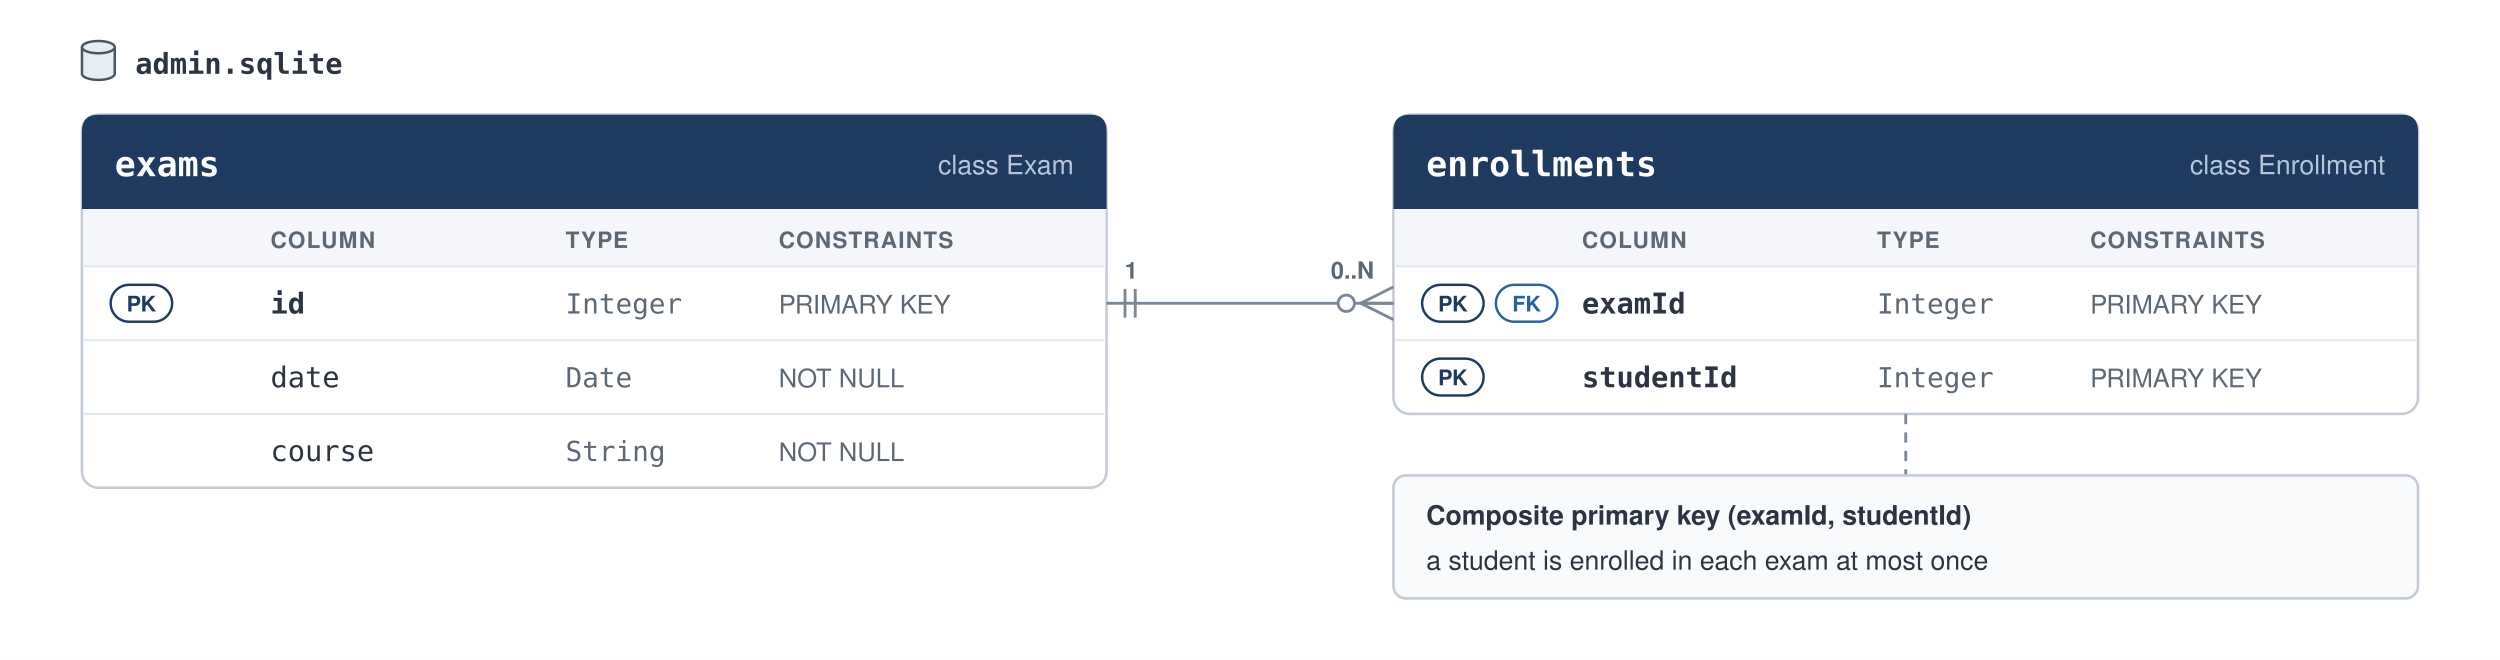
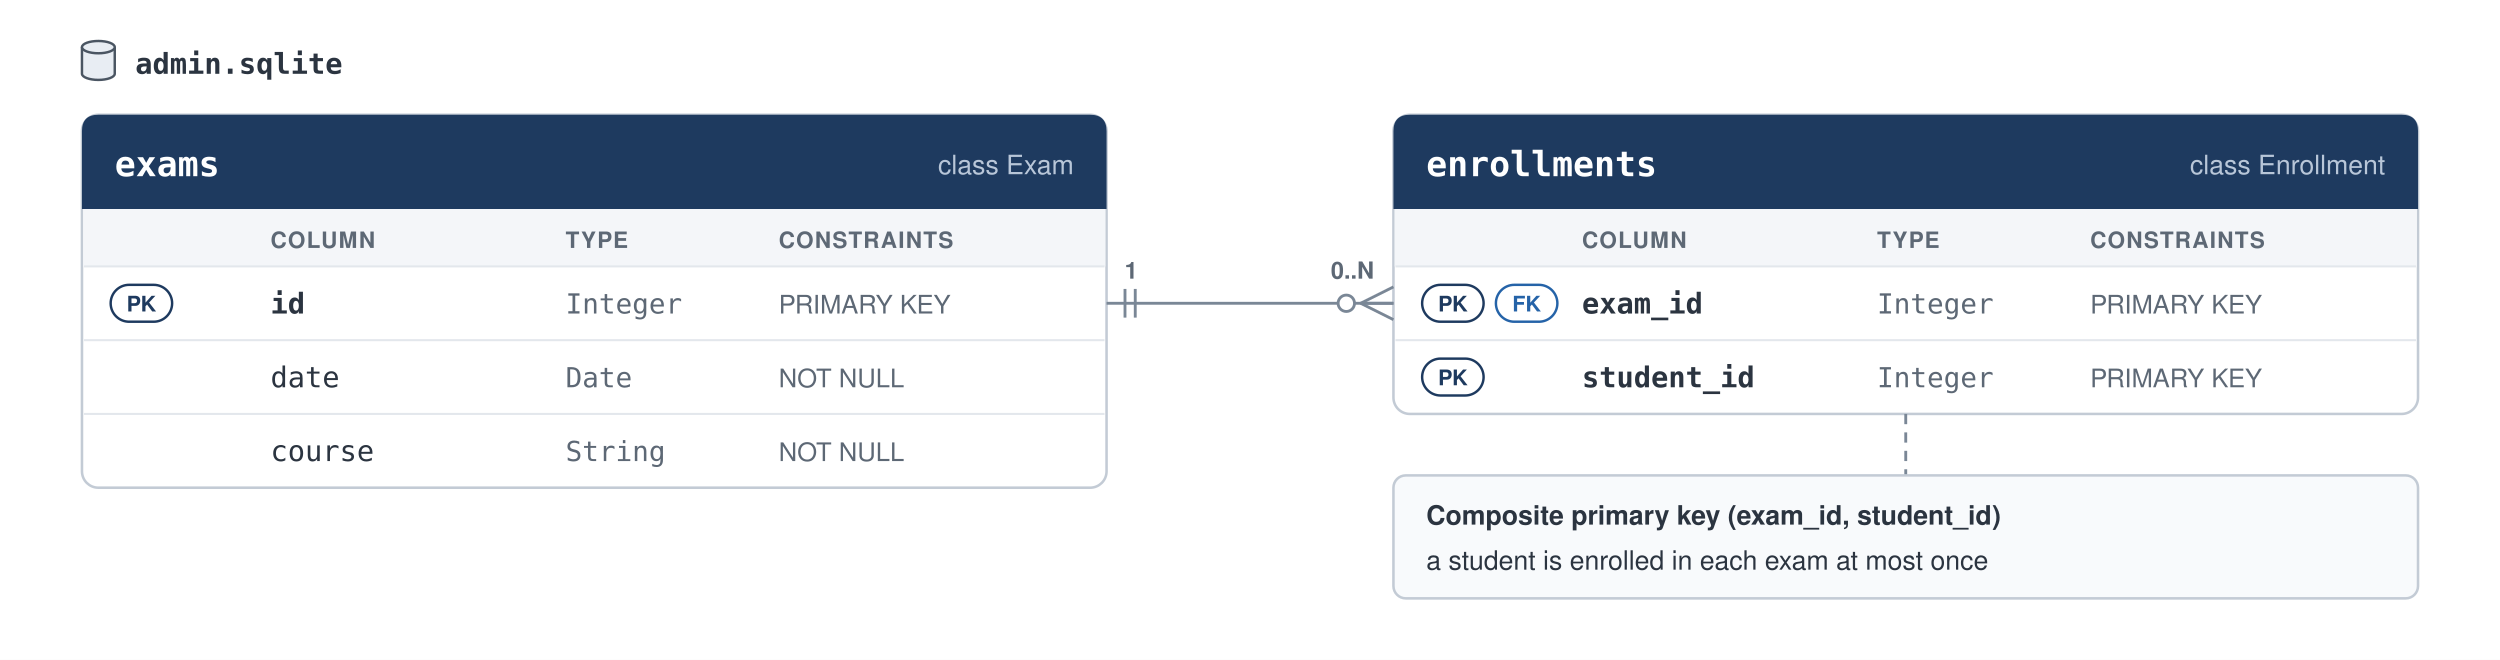
<svg xmlns="http://www.w3.org/2000/svg" width="1220" height="322" viewBox="0 0 1220 322" font-family="'Helvetica Neue', Helvetica, Arial, sans-serif">
  <rect width="1220" height="322" fill="#ffffff" />
  <g stroke="#4a5562" stroke-width="1.2" fill="#e8edf3">
    <path d="M40,23 v13 a8,3 0 0 0 16,0 v-13" />
    <ellipse cx="48" cy="23" rx="8" ry="3" />
  </g>
  <text x="66" y="36" font-size="14" fill="#2b3440" font-weight="bold" font-family="Menlo, Consolas, monospace">admin.sqlite</text>
  <rect x="40" y="56" width="500" height="182" rx="8" fill="#ffffff" stroke="#c3cbd5" stroke-width="1.25" />
  <path d="M40,102 V64 Q40,56 48,56 H532 Q540,56 540,64 V102 Z" fill="#1e3a5f" />
  <text x="56" y="86" font-size="17" fill="#ffffff" font-weight="bold" font-family="Menlo, Consolas, monospace">exams</text>
  <text x="524" y="85" font-size="13" fill="#b8c6d8" text-anchor="end">class Exam</text>
  <rect x="40.6" y="102" width="498.8" height="28" fill="#f4f6f9" />
  <text x="132" y="121" font-size="11" fill="#5d6875" font-weight="bold" letter-spacing="0.6">COLUMN</text>
  <text x="276" y="121" font-size="11" fill="#5d6875" font-weight="bold" letter-spacing="0.6">TYPE</text>
  <text x="380" y="121" font-size="11" fill="#5d6875" font-weight="bold" letter-spacing="0.6">CONSTRAINTS</text>
  <line x1="41" y1="130" x2="539" y2="130" stroke="#e3e7ec" stroke-width="1" />
  <rect x="54" y="139" width="30" height="18" rx="9" fill="#ffffff" stroke="#1e3a5f" stroke-width="1.2" />
  <text x="69" y="152" font-size="10.5" fill="#1e3a5f" font-weight="bold" text-anchor="middle">PK</text>
  <text x="132" y="153" font-size="14" fill="#2b3440" font-weight="bold" font-family="Menlo, Consolas, monospace">id</text>
  <text x="276" y="153" font-size="13.5" fill="#5d6875" font-family="Menlo, Consolas, monospace">Integer</text>
  <text x="380" y="153" font-size="12.5" fill="#5d6875">PRIMARY KEY</text>
  <line x1="41" y1="166" x2="539" y2="166" stroke="#e3e7ec" stroke-width="1" />
  <text x="132" y="189" font-size="14" fill="#2b3440" font-family="Menlo, Consolas, monospace">date</text>
  <text x="276" y="189" font-size="13.5" fill="#5d6875" font-family="Menlo, Consolas, monospace">Date</text>
  <text x="380" y="189" font-size="12.5" fill="#5d6875">NOT NULL</text>
  <line x1="41" y1="202" x2="539" y2="202" stroke="#e3e7ec" stroke-width="1" />
  <text x="132" y="225" font-size="14" fill="#2b3440" font-family="Menlo, Consolas, monospace">course</text>
  <text x="276" y="225" font-size="13.5" fill="#5d6875" font-family="Menlo, Consolas, monospace">String</text>
  <text x="380" y="225" font-size="12.5" fill="#5d6875">NOT NULL</text>
  <rect x="680" y="56" width="500" height="146" rx="8" fill="#ffffff" stroke="#c3cbd5" stroke-width="1.25" />
  <path d="M680,102 V64 Q680,56 688,56 H1172 Q1180,56 1180,64 V102 Z" fill="#1e3a5f" />
  <text x="696" y="86" font-size="17" fill="#ffffff" font-weight="bold" font-family="Menlo, Consolas, monospace">enrollments</text>
  <text x="1164" y="85" font-size="13" fill="#b8c6d8" text-anchor="end">class Enrollment</text>
  <rect x="680.6" y="102" width="498.8" height="28" fill="#f4f6f9" />
  <text x="772" y="121" font-size="11" fill="#5d6875" font-weight="bold" letter-spacing="0.6">COLUMN</text>
  <text x="916" y="121" font-size="11" fill="#5d6875" font-weight="bold" letter-spacing="0.6">TYPE</text>
  <text x="1020" y="121" font-size="11" fill="#5d6875" font-weight="bold" letter-spacing="0.6">CONSTRAINTS</text>
  <line x1="681" y1="130" x2="1179" y2="130" stroke="#e3e7ec" stroke-width="1" />
  <rect x="694" y="139" width="30" height="18" rx="9" fill="#ffffff" stroke="#1e3a5f" stroke-width="1.2" />
  <text x="709" y="152" font-size="10.5" fill="#1e3a5f" font-weight="bold" text-anchor="middle">PK</text>
  <rect x="730" y="139" width="30" height="18" rx="9" fill="#ffffff" stroke="#2563a8" stroke-width="1.2" />
  <text x="745" y="152" font-size="10.5" fill="#2563a8" font-weight="bold" text-anchor="middle">FK</text>
-   <text x="772" y="153" font-size="14" fill="#2b3440" font-weight="bold" font-family="Menlo, Consolas, monospace">examId</text>
+   <text x="772" y="153" font-size="14" fill="#2b3440" font-weight="bold" font-family="Menlo, Consolas, monospace">exam_id</text>
  <text x="916" y="153" font-size="13.5" fill="#5d6875" font-family="Menlo, Consolas, monospace">Integer</text>
  <text x="1020" y="153" font-size="12.5" fill="#5d6875">PRIMARY KEY</text>
  <line x1="681" y1="166" x2="1179" y2="166" stroke="#e3e7ec" stroke-width="1" />
  <rect x="694" y="175" width="30" height="18" rx="9" fill="#ffffff" stroke="#1e3a5f" stroke-width="1.2" />
  <text x="709" y="188" font-size="10.5" fill="#1e3a5f" font-weight="bold" text-anchor="middle">PK</text>
-   <text x="772" y="189" font-size="14" fill="#2b3440" font-weight="bold" font-family="Menlo, Consolas, monospace">studentId</text>
+   <text x="772" y="189" font-size="14" fill="#2b3440" font-weight="bold" font-family="Menlo, Consolas, monospace">student_id</text>
  <text x="916" y="189" font-size="13.5" fill="#5d6875" font-family="Menlo, Consolas, monospace">Integer</text>
  <text x="1020" y="189" font-size="12.5" fill="#5d6875">PRIMARY KEY</text>
  <polyline points="540,148.0 680,148.0" fill="none" stroke="#7a8796" stroke-width="1.4" />
  <line x1="549" y1="141.0" x2="549" y2="155.0" stroke="#7a8796" stroke-width="1.4" />
  <line x1="554" y1="141.0" x2="554" y2="155.0" stroke="#7a8796" stroke-width="1.4" />
  <line x1="664" y1="148.0" x2="680" y2="140.0" stroke="#7a8796" stroke-width="1.4" />
  <line x1="664" y1="148.0" x2="680" y2="148.0" stroke="#7a8796" stroke-width="1.4" />
  <line x1="664" y1="148.0" x2="680" y2="156.0" stroke="#7a8796" stroke-width="1.4" />
  <circle cx="657" cy="148.0" r="4" fill="#ffffff" stroke="#7a8796" stroke-width="1.4" />
  <text x="552" y="136.0" font-size="11.5" fill="#5d6875" font-weight="bold" text-anchor="middle">1</text>
  <text x="660" y="136.0" font-size="11.5" fill="#5d6875" font-weight="bold" text-anchor="middle">0..N</text>
  <line x1="930" y1="202" x2="930" y2="232" stroke="#7a8796" stroke-width="1.4" stroke-dasharray="5 4" />
  <rect x="680" y="232" width="500" height="60" rx="6" fill="#f8fafc" stroke="#c3cbd5" stroke-width="1.25" />
-   <text x="696" y="256" font-size="13" fill="#2b3440" font-weight="bold">Composite primary key (examId, studentId)</text>
+   <text x="696" y="256" font-size="13" fill="#2b3440" font-weight="bold">Composite primary key (exam_id, student_id)</text>
  <text x="696" y="278" font-size="13" fill="#2b3440">a student is enrolled in each exam at most once</text>
</svg>
